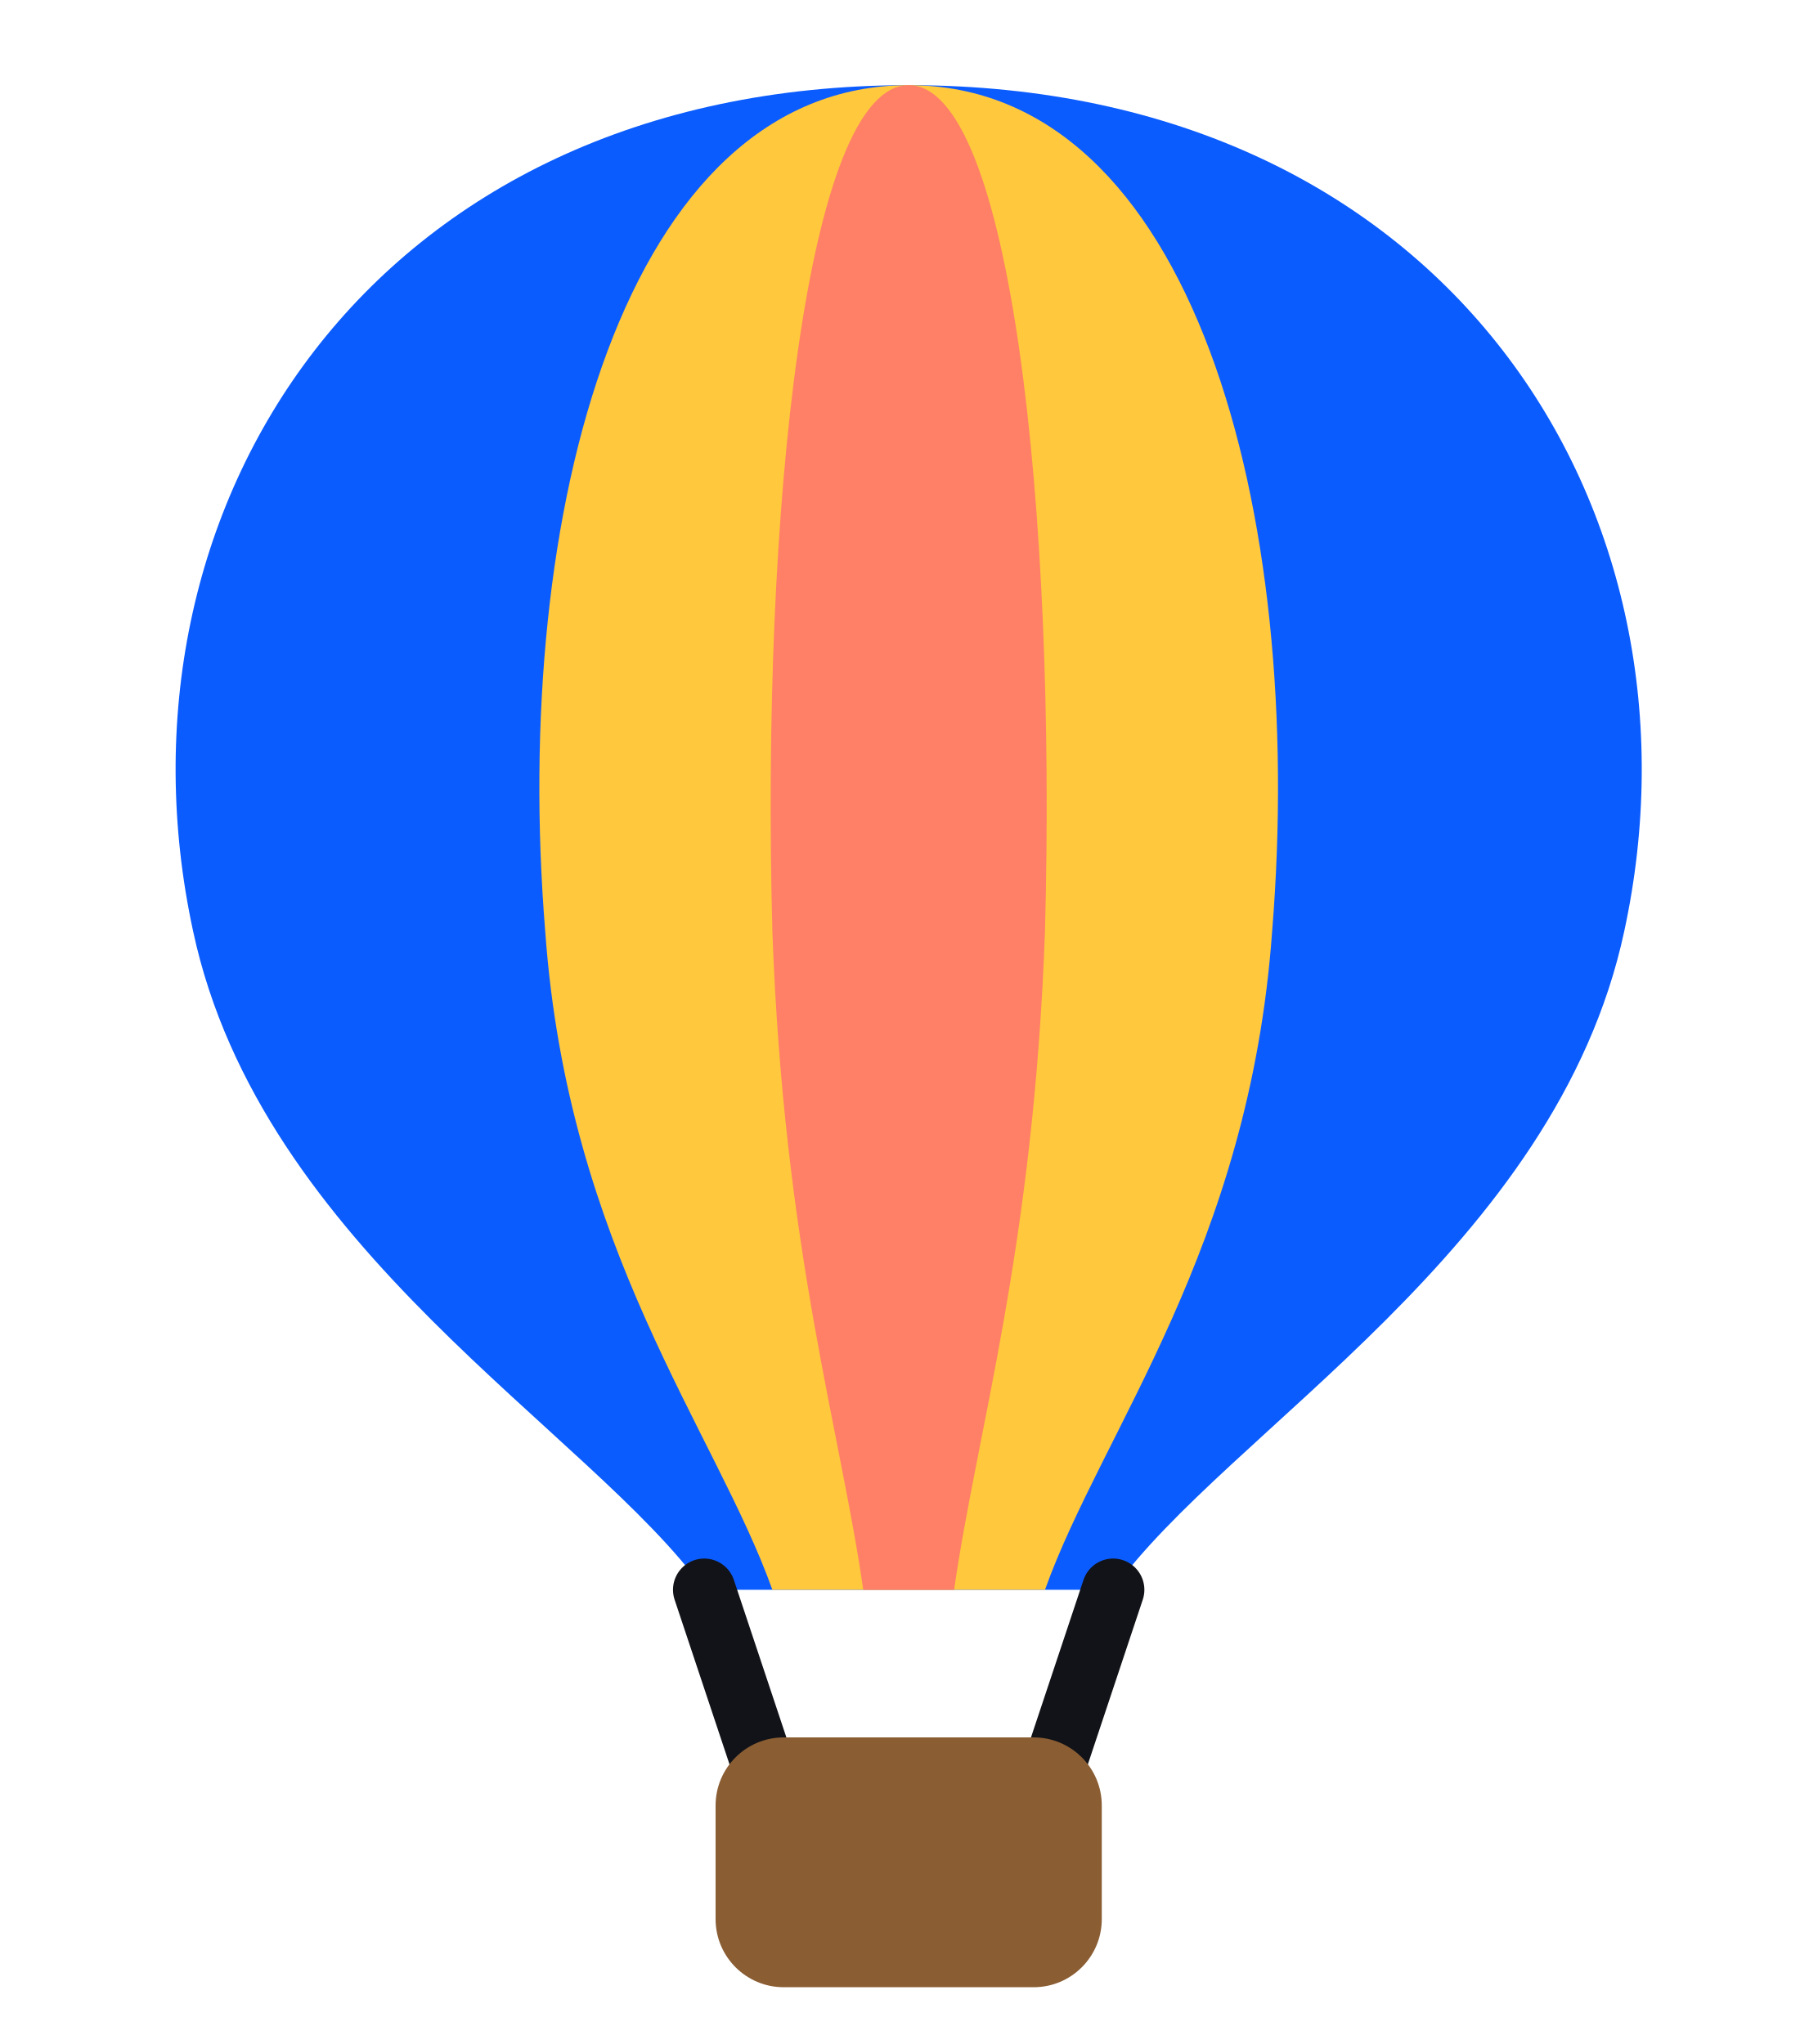
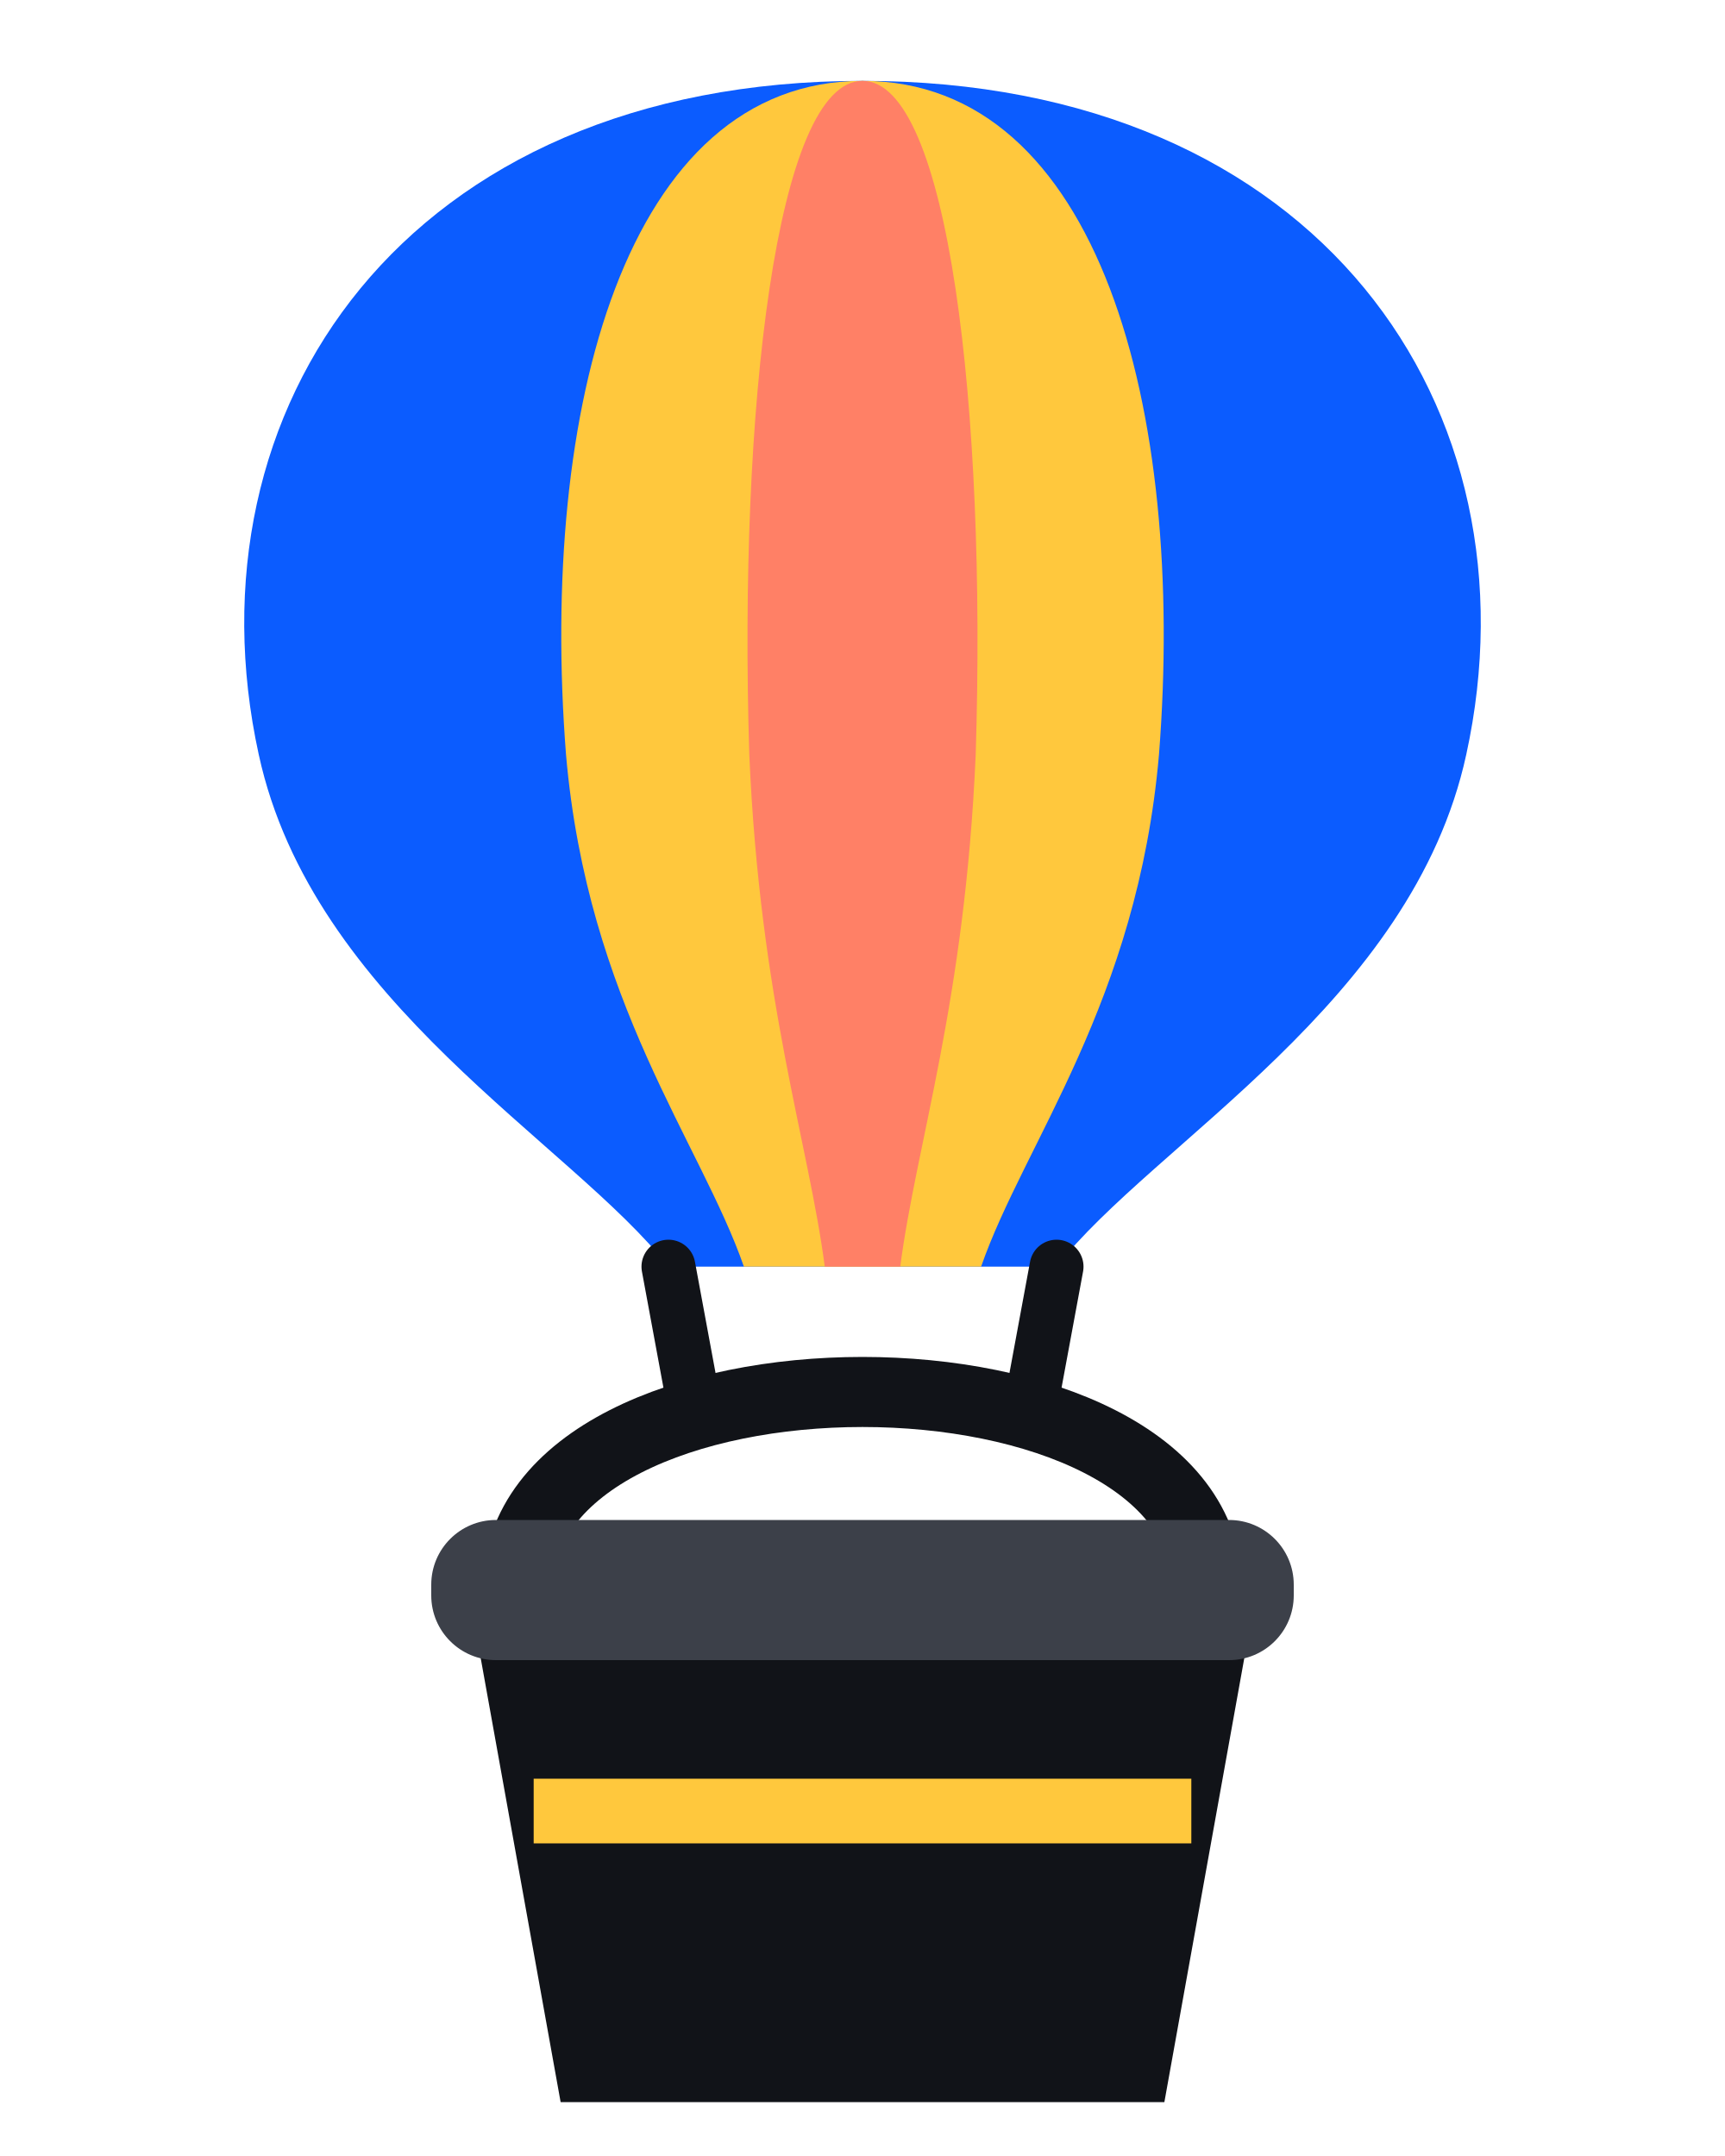
- <svg xmlns="http://www.w3.org/2000/svg" viewBox="0 0 32 36">
-   <path d="M16 1.5C25.5 1.5 30.2 9 28.6 16.4 27.4 22 21.6 25.2 19.6 28H12.4C10.4 25.2 4.6 22 3.4 16.4 1.8 9 6.5 1.5 16 1.5Z" fill="#0b5cff" />
-   <path d="M16 1.5C21 1.5 23 9 22.4 16.4 22 22 19.4 25.2 18.4 28H13.6C12.6 25.2 10 22 9.6 16.4 9 9 11 1.5 16 1.5Z" fill="#ffc83d" />
-   <path d="M16 1.5C17.8 1.5 18.6 9 18.4 16.4 18.2 22 17.2 25.2 16.8 28H15.2C14.8 25.2 13.8 22 13.6 16.4 13.4 9 14.2 1.5 16 1.5Z" fill="#ff8066" />
-   <path d="M12.4 28 13.4 31M19.6 28 18.6 31" stroke="#111318" stroke-width="1.1" stroke-linecap="round" />
-   <rect x="12.6" y="30.6" width="6.8" height="4.4" rx="1.2" fill="#8a5d33" />
+ <svg xmlns="http://www.w3.org/2000/svg" viewBox="0 0 32 40">
+   <path d="M16 1.5C24.5 1.5 28.6 7.6 27.2 14 26.2 18.6 21.4 21.2 19.6 23.5H12.4C10.6 21.2 5.8 18.6 4.8 14 3.4 7.6 7.5 1.5 16 1.5Z" fill="#0b5cff" />
+   <path d="M16 1.5C20.4 1.5 22 7.6 21.5 14 21.1 18.6 19 21.2 18.2 23.5H13.8C13 21.2 10.9 18.6 10.5 14 10 7.6 11.6 1.5 16 1.5Z" fill="#ffc83d" />
+   <path d="M16 1.5C17.6 1.5 18.3 7.6 18.1 14 17.9 18.6 17 21.2 16.7 23.5H15.3C15 21.2 14.1 18.6 13.9 14 13.7 7.6 14.4 1.5 16 1.5Z" fill="#ff8066" />
+   <path d="M12.4 23.5 12.9 26.2M19.6 23.5 19.1 26.2" stroke="#111318" stroke-width="1" stroke-linecap="round" />
+   <path d="M9.6 29.5C9.6 24.6 22.4 24.6 22.4 29.5" stroke="#111318" stroke-width="1.3" fill="none" />
+   <path d="M8.6 29H23.4L21.6 39H10.4Z" fill="#111318" />
+   <rect x="8" y="28.2" width="16" height="2.6" rx="1.2" fill="#3c4049" />
+   <path d="M9.9 33.6H22.1" stroke="#ffc83d" stroke-width="1.2" />
</svg>
